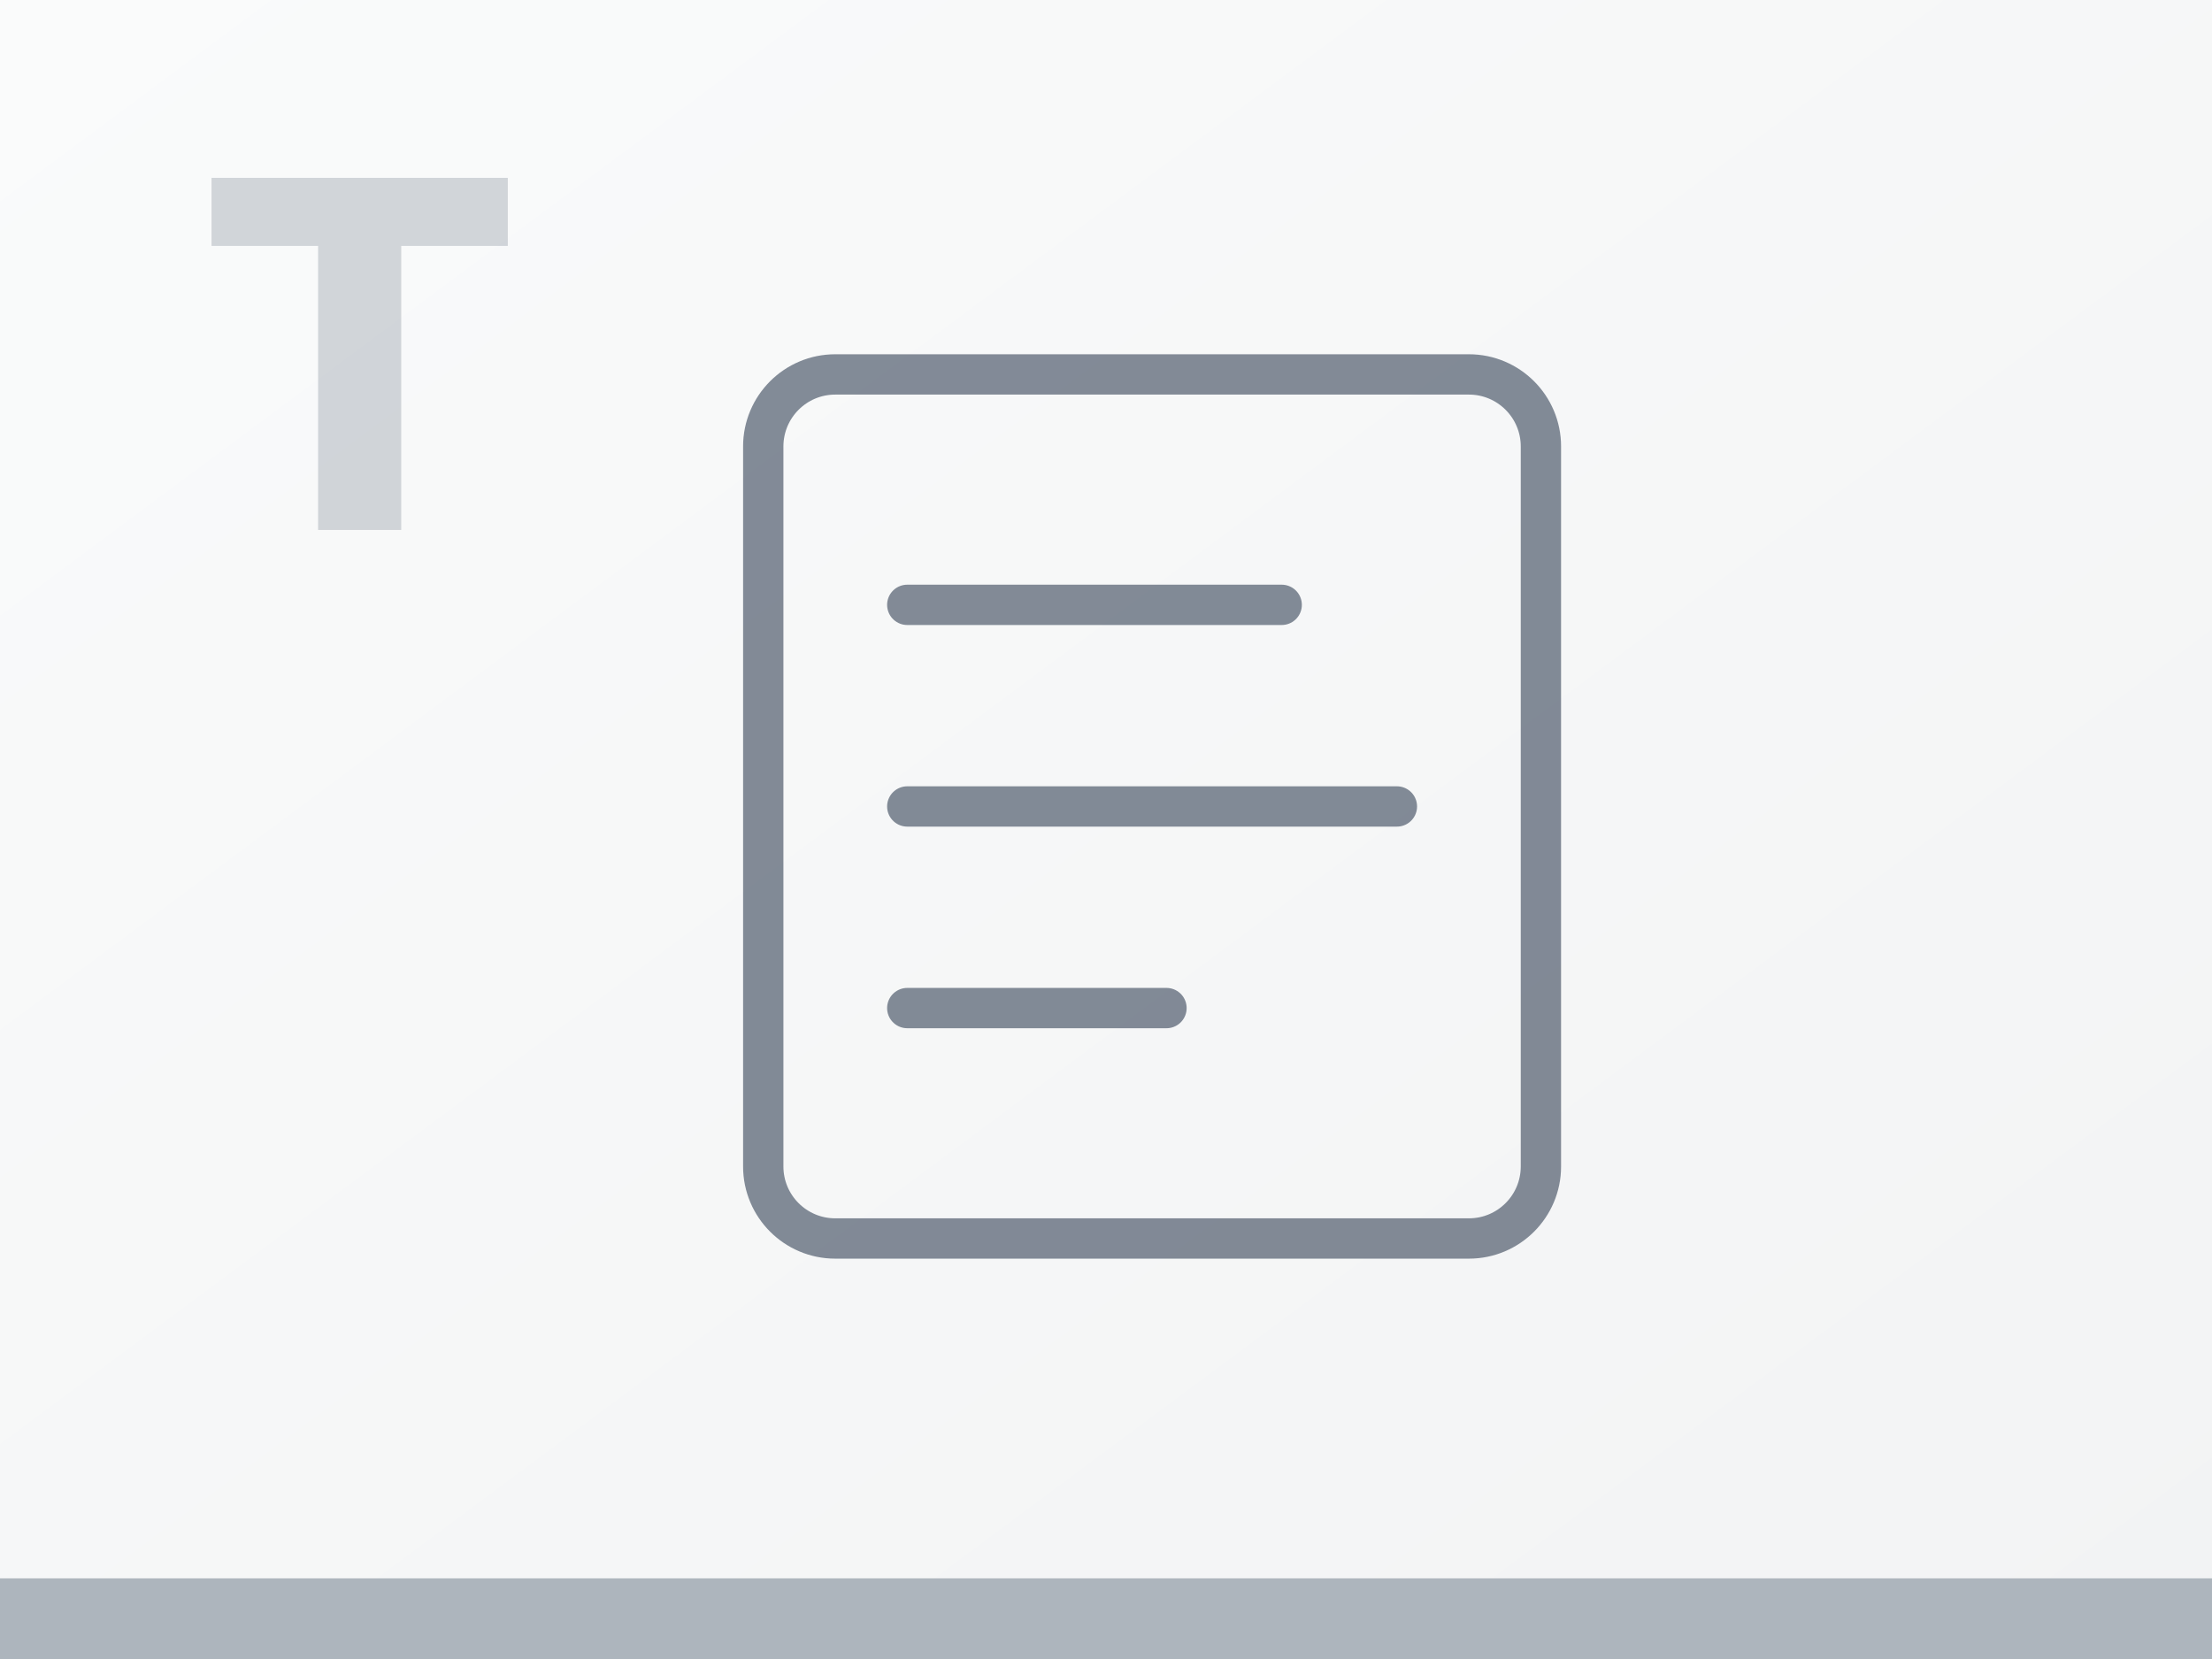
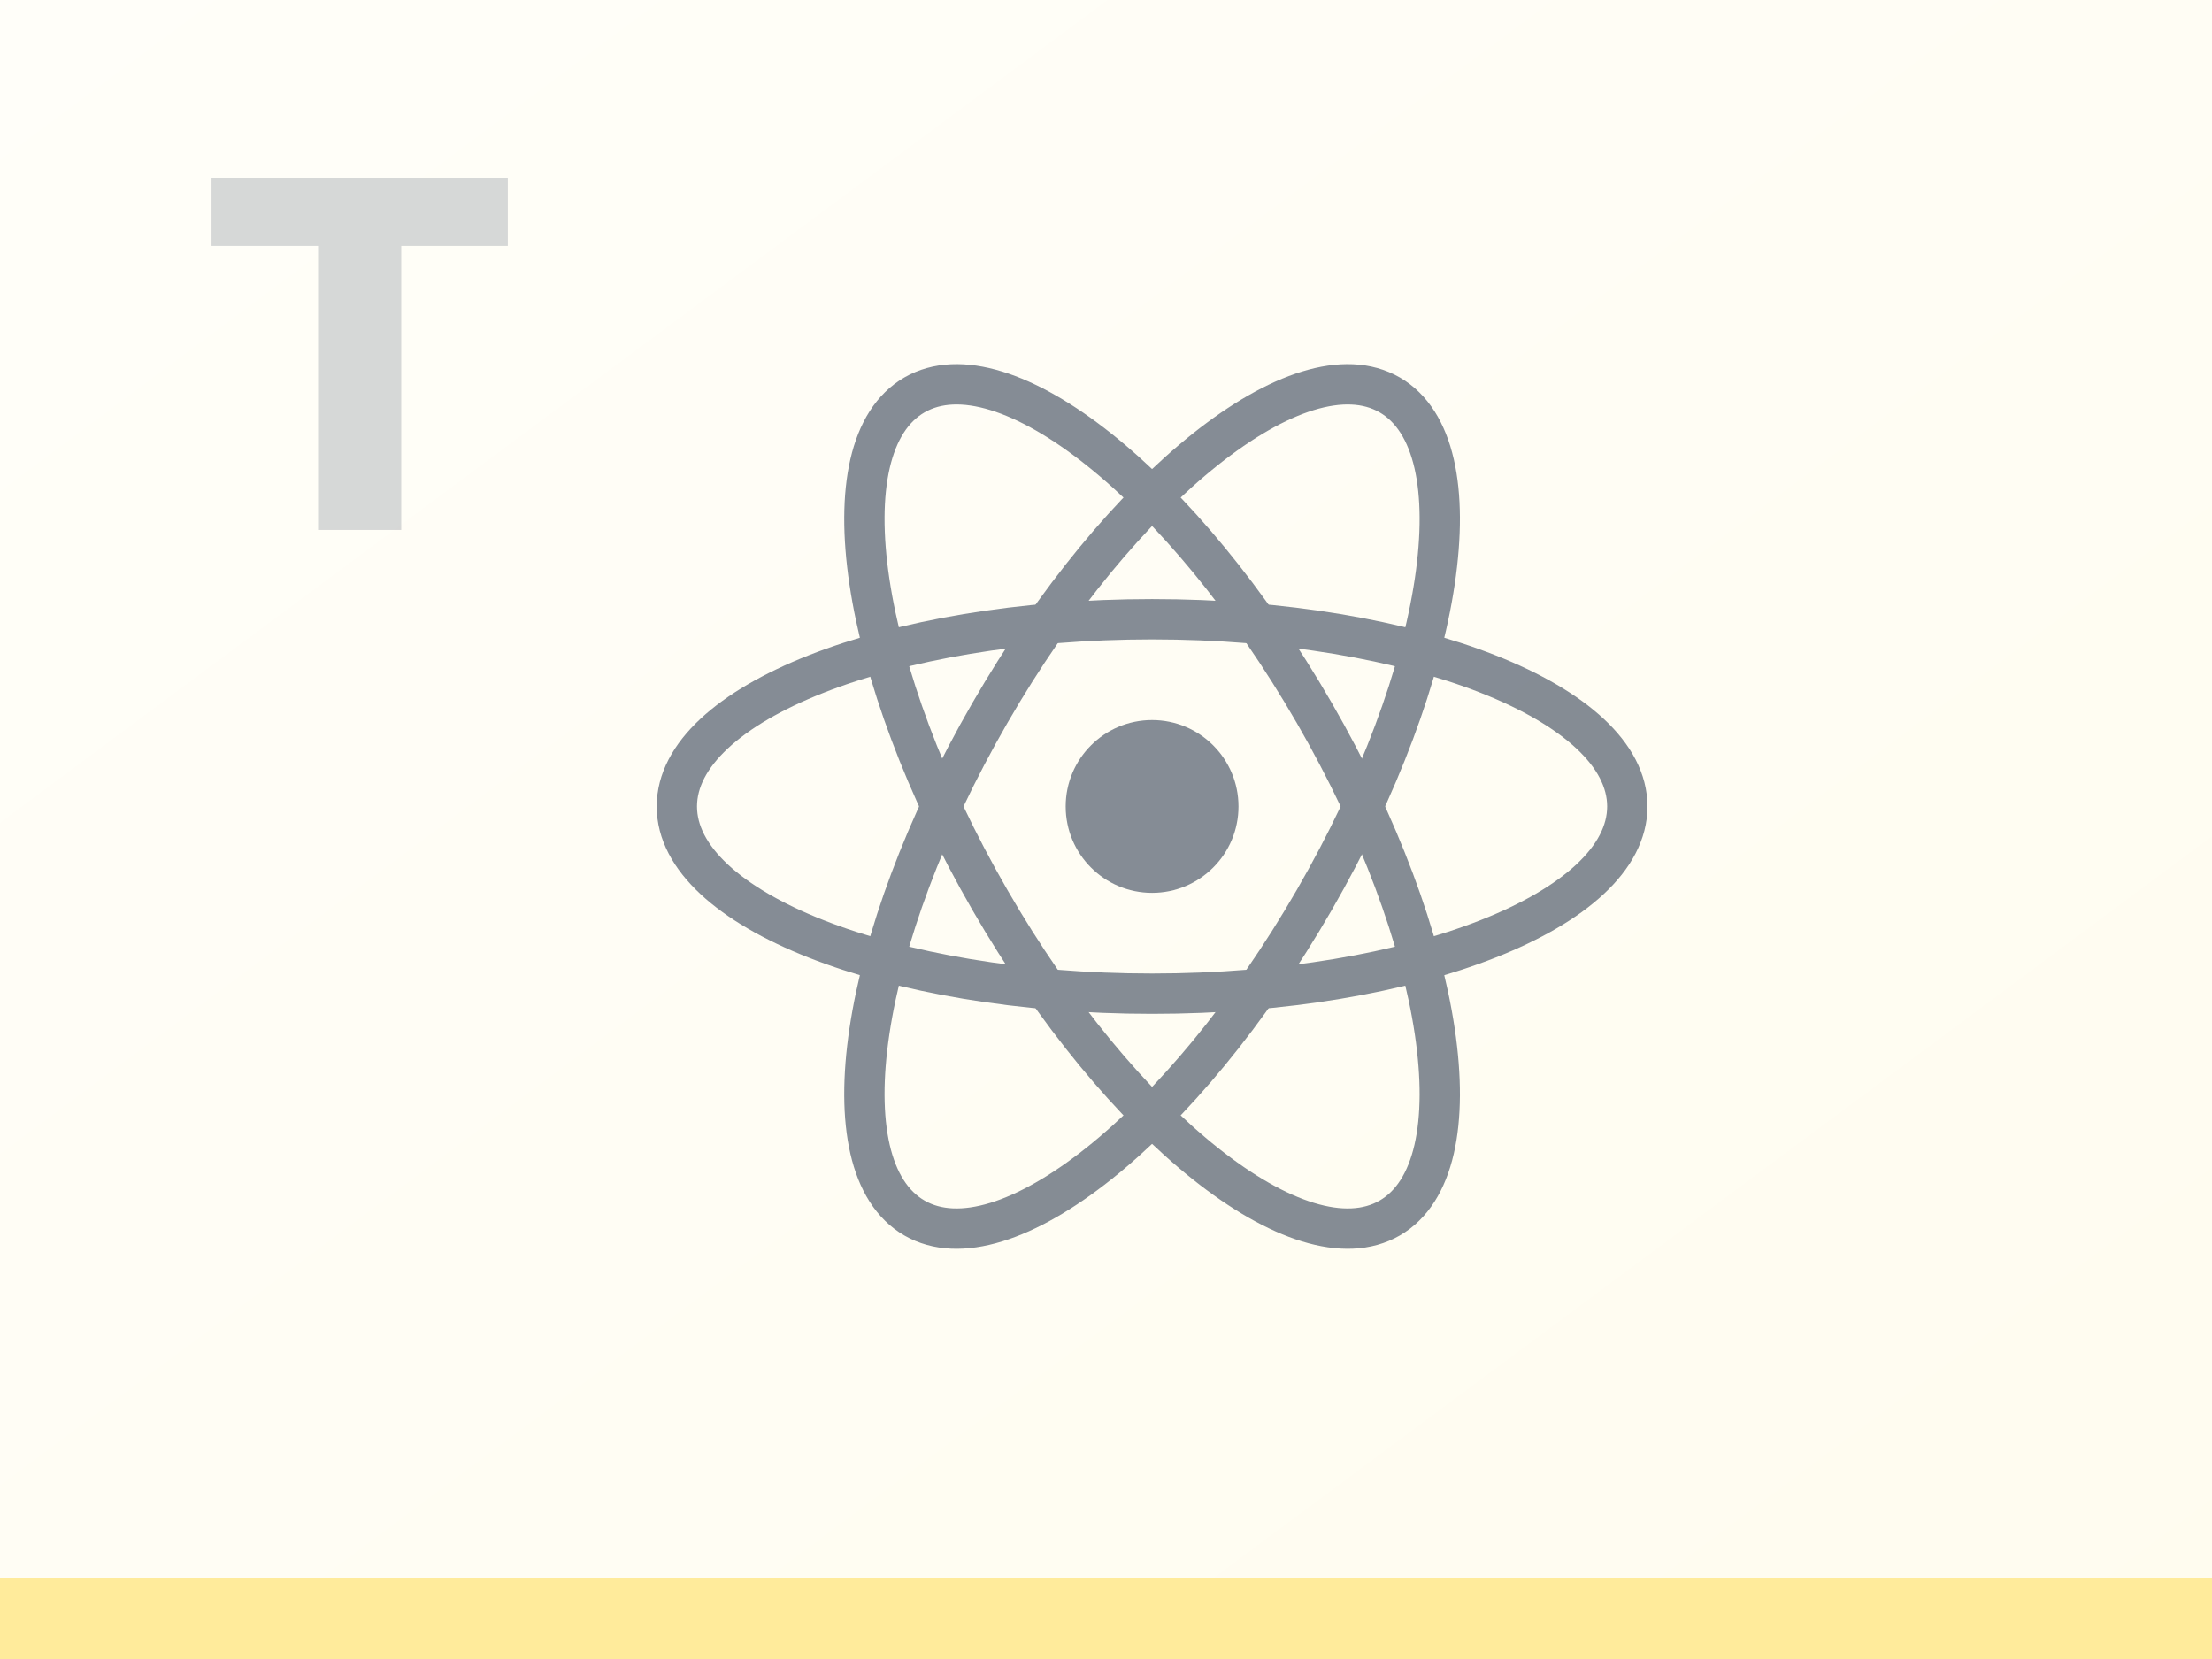
<svg xmlns="http://www.w3.org/2000/svg" width="192" height="144" viewBox="0 0 192 144" role="img" aria-label="Задача 11-5 — Т5">
  <defs>
    <linearGradient id="b" x1="0" y1="0" x2="1" y2="1">
-       <stop offset="0" stop-color="#fafbfb" />
-       <stop offset="1" stop-color="#f2f3f4" />
+       <stop offset="0" stop-color="#fffef9" />
+       <stop offset="1" stop-color="#fffcef" />
    </linearGradient>
  </defs>
  <rect width="192" height="144" fill="url(#b)" />
  <text x="17" y="46" fill="#334155" opacity="0.2" font-family="Inter, system-ui, -apple-system, 'Segoe UI', Roboto, sans-serif" font-size="42" font-weight="800">Т</text>
  <g transform="translate(55 25) scale(1.25)" fill="none" stroke="#334155" stroke-width="2.8" stroke-linecap="round" stroke-linejoin="round" opacity="0.6" color="#334155">
-     <rect x="9" y="6" width="54" height="60" rx="5" />
-     <path d="M19 22 L45 22" />
-     <path d="M19 36 L53 36" />
-     <path d="M19 50 L37 50" />
+     <circle cx="36" cy="36" r="6" fill="currentColor" stroke="none" />
+     <ellipse cx="36" cy="36" rx="33" ry="13" />
+     <ellipse cx="36" cy="36" rx="33" ry="13" transform="rotate(60 36 36)" />
+     <ellipse cx="36" cy="36" rx="33" ry="13" transform="rotate(-60 36 36)" />
  </g>
-   <rect x="0" y="137" width="192" height="7" fill="#adb5bd" />
+   <rect x="0" y="137" width="192" height="7" fill="#ffeb9b" />
</svg>
